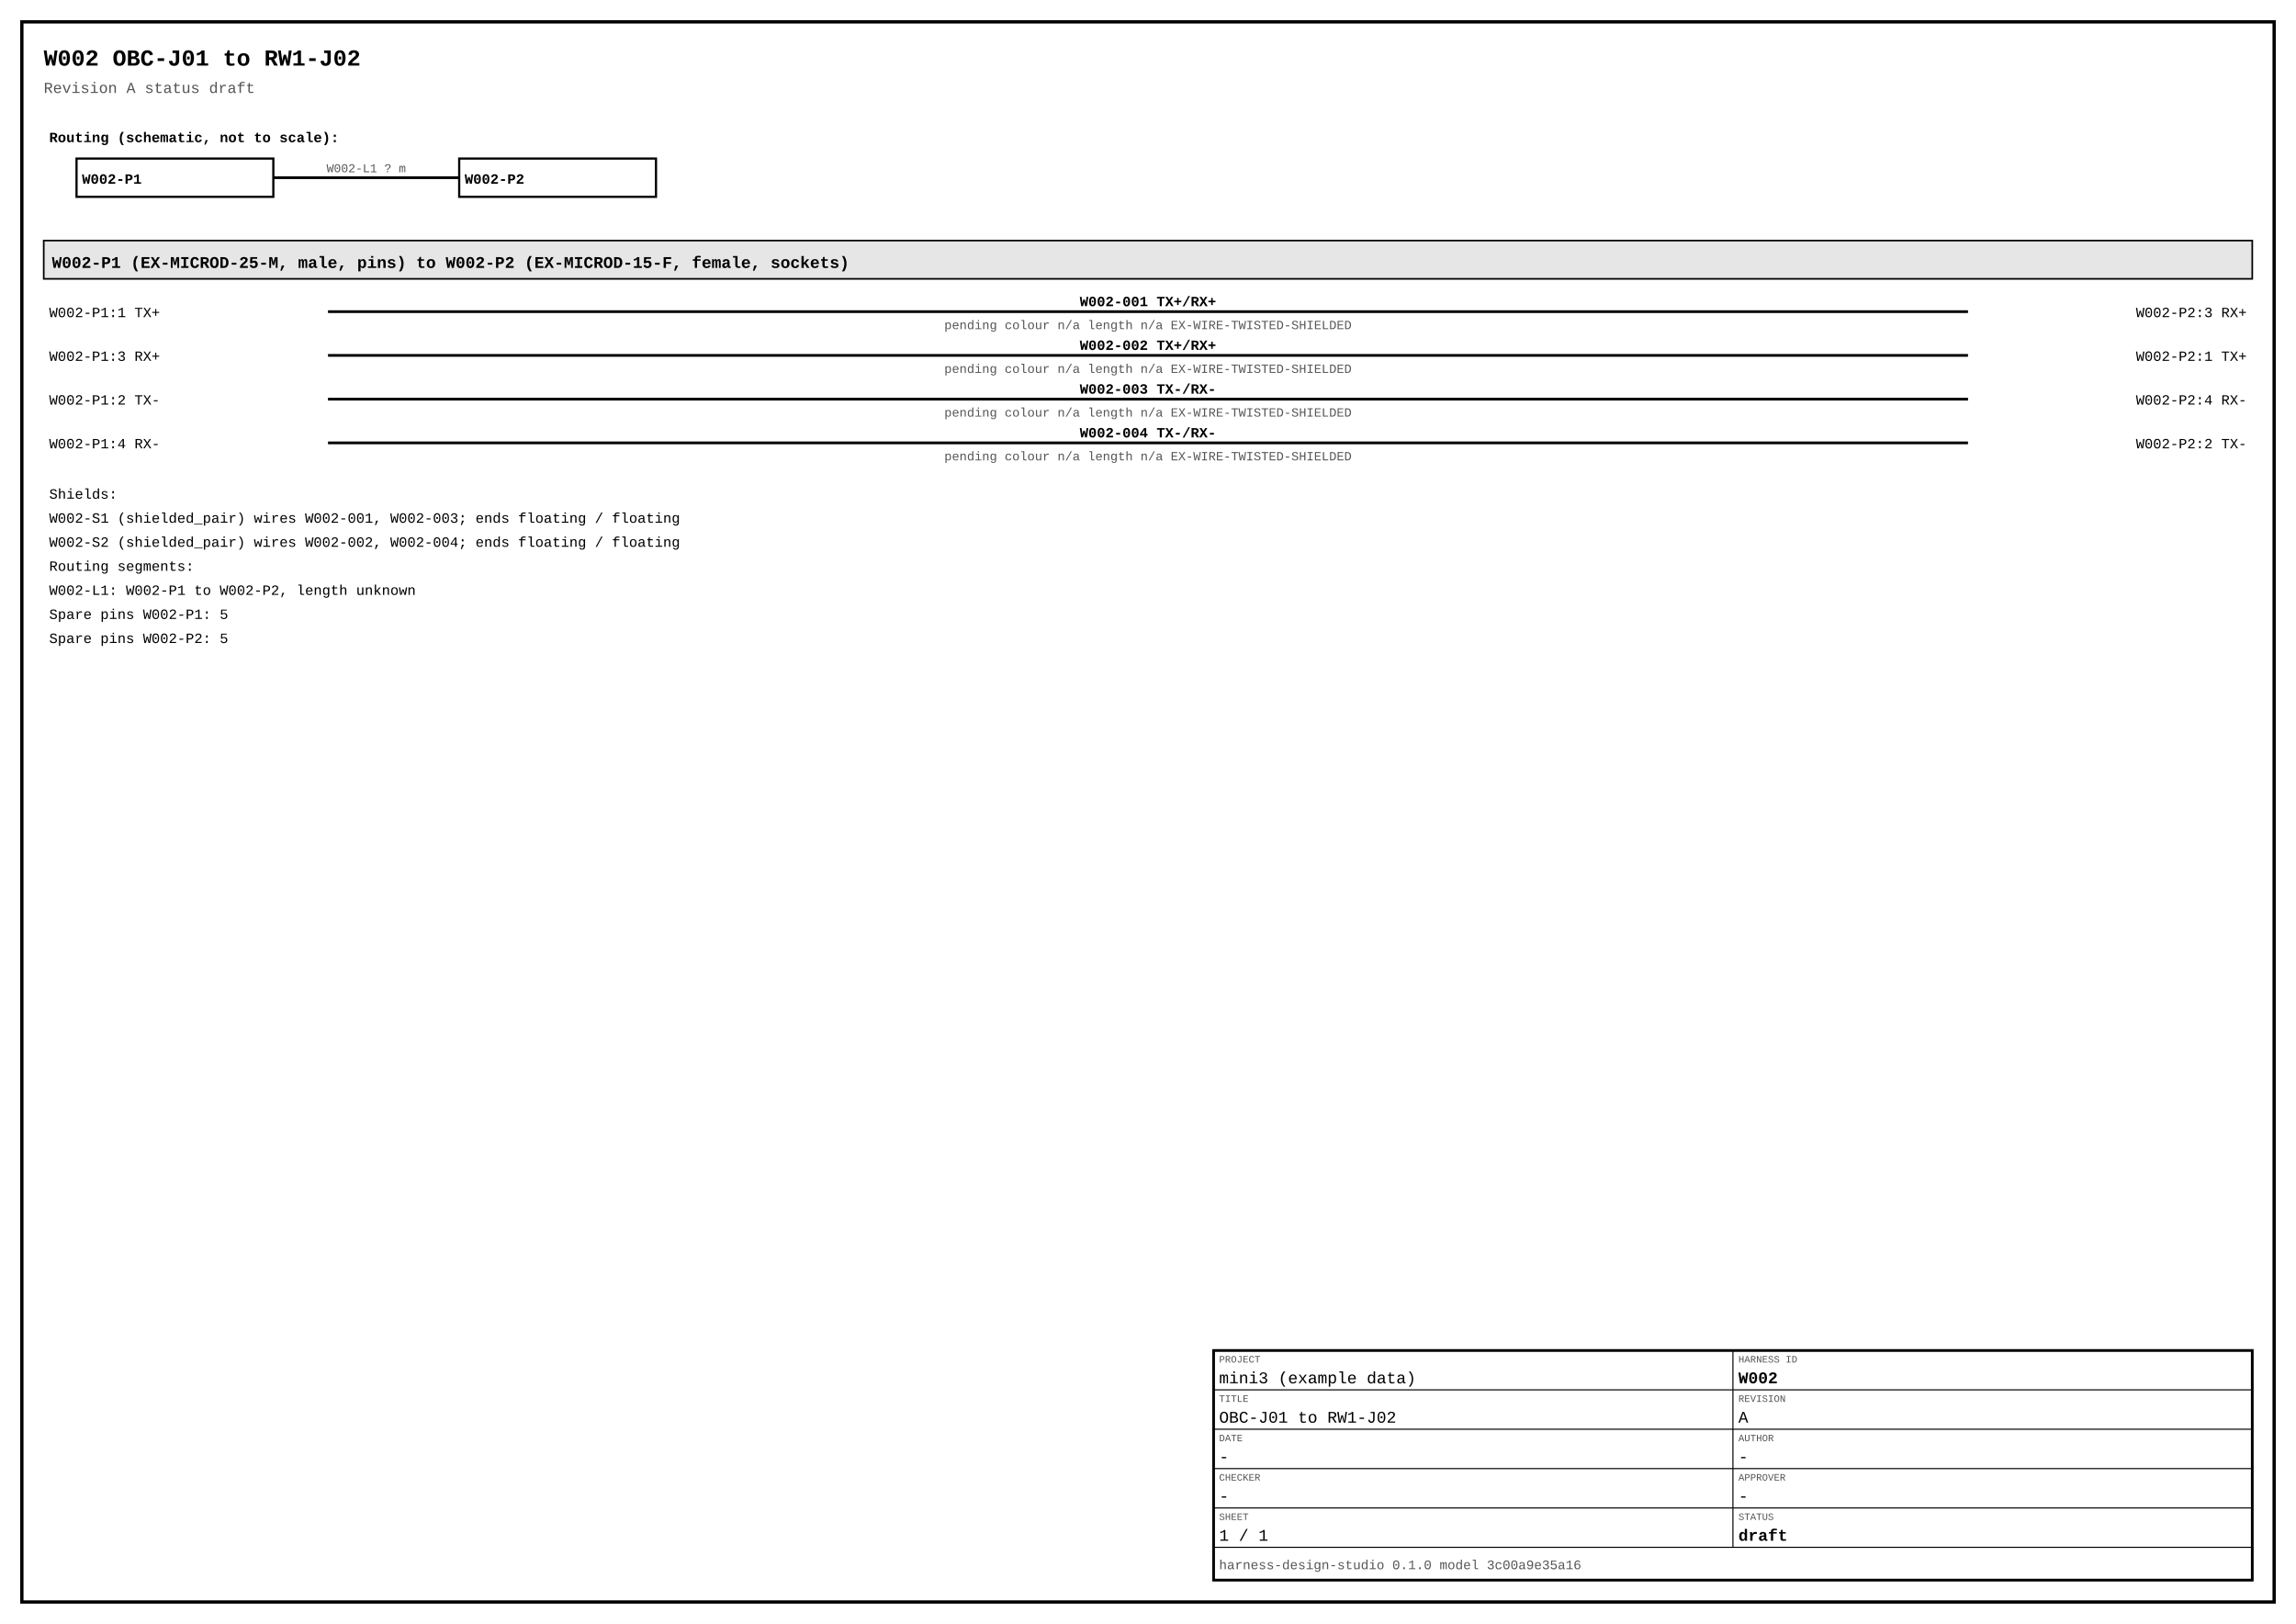
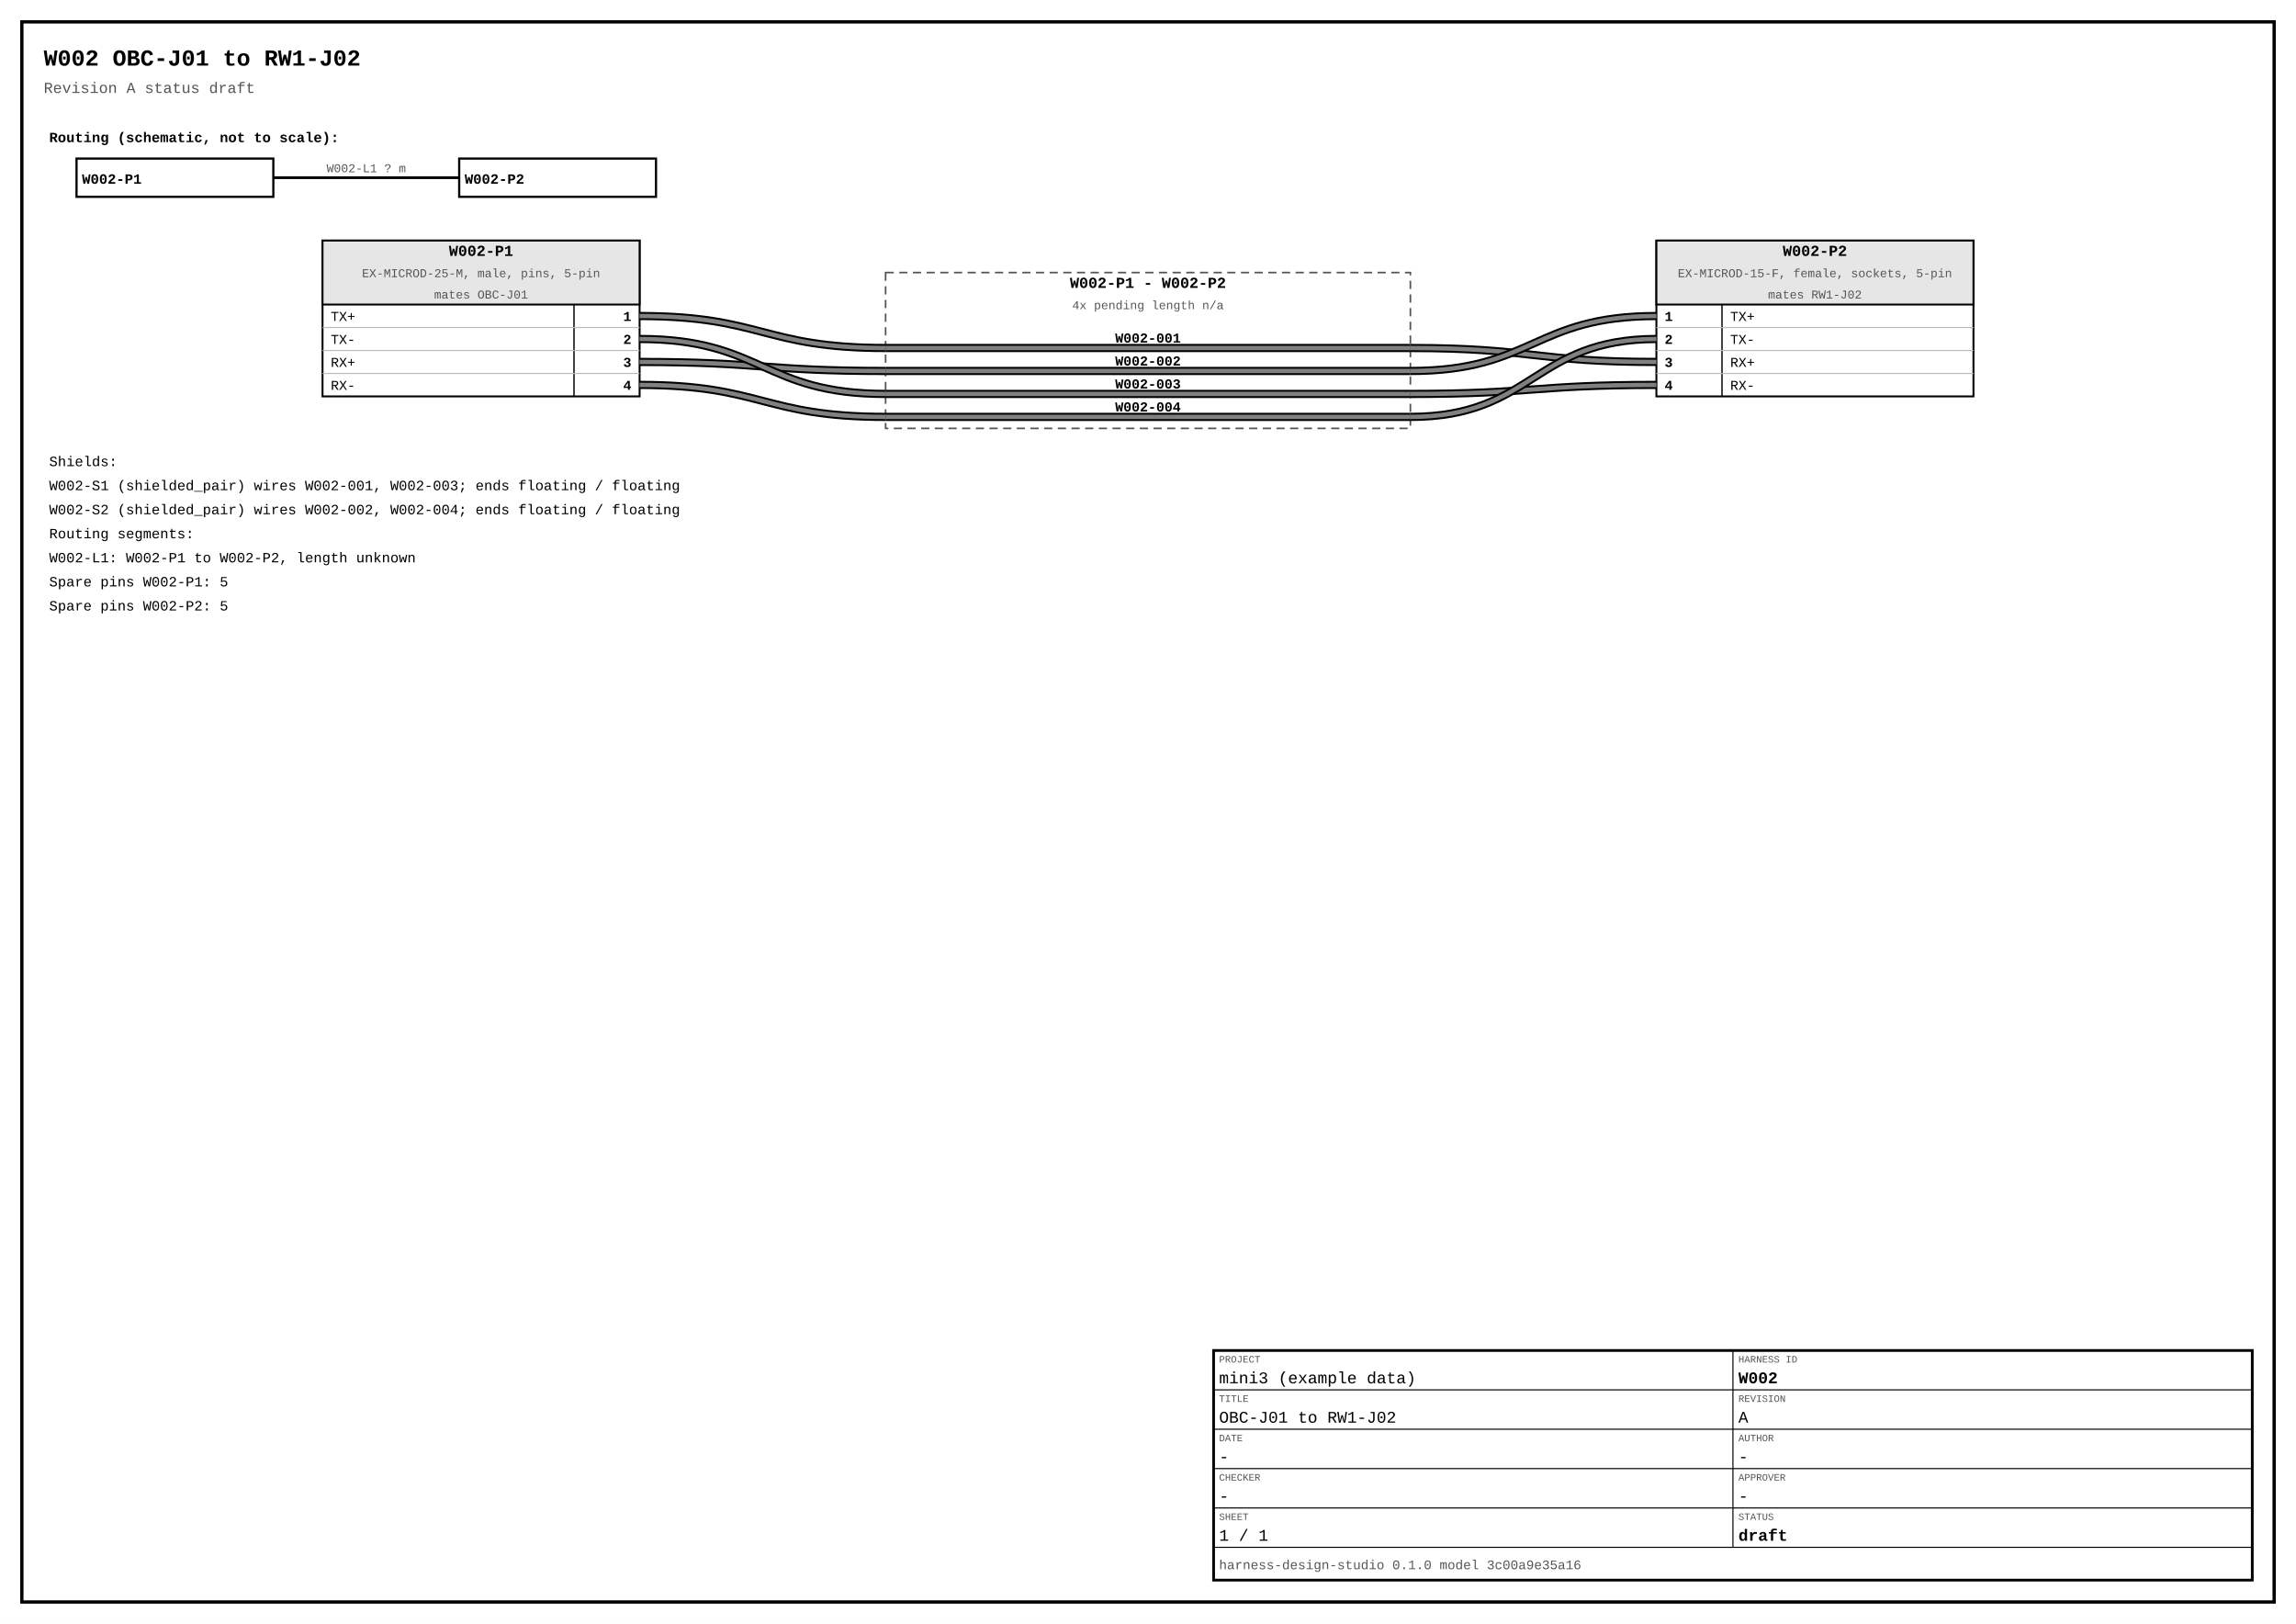
<svg xmlns="http://www.w3.org/2000/svg" width="420mm" height="297mm" viewBox="0 0 420 297" font-family="Courier New, Courier, monospace">
  <rect x="0" y="0" width="420" height="297" fill="#ffffff" />
  <rect x="4" y="4" width="412" height="289" fill="none" stroke="#000000" stroke-width="0.6" />
  <text x="8" y="12" font-size="4.2" font-weight="bold" text-anchor="start" fill="#000000">W002  OBC-J01 to RW1-J02</text>
  <text x="8" y="17" font-size="2.8" text-anchor="start" fill="#555555">Revision A  status draft</text>
  <text x="9" y="26" font-size="2.6" font-weight="bold" text-anchor="start" fill="#000000">Routing (schematic, not to scale):</text>
  <line x1="50" y1="32.5" x2="84" y2="32.5" stroke="#000000" stroke-width="0.5" />
  <text x="67" y="31.5" font-size="2.2" text-anchor="middle" fill="#555555">W002-L1 ? m</text>
  <rect x="14" y="29" width="36" height="7" fill="#ffffff" stroke="#000000" stroke-width="0.4" />
  <text x="15" y="33.6" font-size="2.6" font-weight="bold" text-anchor="start" fill="#000000">W002-P1</text>
  <rect x="84" y="29" width="36" height="7" fill="#ffffff" stroke="#000000" stroke-width="0.4" />
  <text x="85" y="33.6" font-size="2.6" font-weight="bold" text-anchor="start" fill="#000000">W002-P2</text>
-   <rect x="8" y="44" width="404" height="7" fill="#e6e6e6" stroke="#000000" stroke-width="0.3" />
-   <text x="9.5" y="49" font-size="3" font-weight="bold" text-anchor="start" fill="#000000">W002-P1 (EX-MICROD-25-M, male, pins)  to  W002-P2 (EX-MICROD-15-F, female, sockets)</text>
-   <text x="9" y="58" font-size="2.6" text-anchor="start" fill="#000000">W002-P1:1 TX+</text>
-   <text x="411" y="58" font-size="2.6" text-anchor="end" fill="#000000">W002-P2:3 RX+</text>
-   <line x1="60" y1="57" x2="360" y2="57" stroke="#000000" stroke-width="0.5" />
-   <text x="210" y="56" font-size="2.6" font-weight="bold" text-anchor="middle" fill="#000000">W002-001  TX+/RX+</text>
-   <text x="210" y="60.2" font-size="2.3" text-anchor="middle" fill="#555555">pending  colour n/a  length n/a  EX-WIRE-TWISTED-SHIELDED</text>
-   <text x="9" y="66" font-size="2.6" text-anchor="start" fill="#000000">W002-P1:3 RX+</text>
-   <text x="411" y="66" font-size="2.6" text-anchor="end" fill="#000000">W002-P2:1 TX+</text>
-   <line x1="60" y1="65" x2="360" y2="65" stroke="#000000" stroke-width="0.5" />
-   <text x="210" y="64" font-size="2.6" font-weight="bold" text-anchor="middle" fill="#000000">W002-002  TX+/RX+</text>
-   <text x="210" y="68.2" font-size="2.3" text-anchor="middle" fill="#555555">pending  colour n/a  length n/a  EX-WIRE-TWISTED-SHIELDED</text>
-   <text x="9" y="74" font-size="2.6" text-anchor="start" fill="#000000">W002-P1:2 TX-</text>
-   <text x="411" y="74" font-size="2.6" text-anchor="end" fill="#000000">W002-P2:4 RX-</text>
-   <line x1="60" y1="73" x2="360" y2="73" stroke="#000000" stroke-width="0.5" />
-   <text x="210" y="72" font-size="2.6" font-weight="bold" text-anchor="middle" fill="#000000">W002-003  TX-/RX-</text>
-   <text x="210" y="76.2" font-size="2.3" text-anchor="middle" fill="#555555">pending  colour n/a  length n/a  EX-WIRE-TWISTED-SHIELDED</text>
-   <text x="9" y="82" font-size="2.6" text-anchor="start" fill="#000000">W002-P1:4 RX-</text>
-   <text x="411" y="82" font-size="2.6" text-anchor="end" fill="#000000">W002-P2:2 TX-</text>
-   <line x1="60" y1="81" x2="360" y2="81" stroke="#000000" stroke-width="0.5" />
-   <text x="210" y="80" font-size="2.6" font-weight="bold" text-anchor="middle" fill="#000000">W002-004  TX-/RX-</text>
-   <text x="210" y="84.2" font-size="2.3" text-anchor="middle" fill="#555555">pending  colour n/a  length n/a  EX-WIRE-TWISTED-SHIELDED</text>
-   <text x="9" y="91.2" font-size="2.6" text-anchor="start" fill="#000000">Shields:</text>
-   <text x="9" y="95.6" font-size="2.6" text-anchor="start" fill="#000000">  W002-S1 (shielded_pair) wires W002-001, W002-003; ends floating / floating</text>
-   <text x="9" y="100" font-size="2.6" text-anchor="start" fill="#000000">  W002-S2 (shielded_pair) wires W002-002, W002-004; ends floating / floating</text>
-   <text x="9" y="104.4" font-size="2.6" text-anchor="start" fill="#000000">Routing segments:</text>
-   <text x="9" y="108.8" font-size="2.6" text-anchor="start" fill="#000000">  W002-L1: W002-P1 to W002-P2, length unknown</text>
-   <text x="9" y="113.2" font-size="2.6" text-anchor="start" fill="#000000">Spare pins W002-P1: 5</text>
-   <text x="9" y="117.6" font-size="2.6" text-anchor="start" fill="#000000">Spare pins W002-P2: 5</text>
+   <rect x="59" y="44" width="58" height="28.5" fill="#ffffff" stroke="#000000" stroke-width="0.35" />
+   <rect x="59" y="44" width="58" height="11.7" fill="#e6e6e6" stroke="#000000" stroke-width="0.35" />
+   <text x="88" y="46.8" font-size="2.8" font-weight="bold" text-anchor="middle" fill="#000000">W002-P1</text>
+   <text x="88" y="50.7" font-size="2.2" text-anchor="middle" fill="#555555">EX-MICROD-25-M, male, pins, 5-pin</text>
+   <text x="88" y="54.6" font-size="2.2" text-anchor="middle" fill="#555555">mates OBC-J01</text>
+   <line x1="105" y1="55.7" x2="105" y2="72.5" stroke="#000000" stroke-width="0.25" />
+   <line x1="59" y1="59.9" x2="117" y2="59.9" stroke="#bbbbbb" stroke-width="0.2" />
+   <text x="60.5" y="58.7" font-size="2.5" text-anchor="start" fill="#000000">TX+</text>
+   <text x="115.5" y="58.7" font-size="2.5" font-weight="bold" text-anchor="end" fill="#000000">1</text>
+   <line x1="59" y1="64.1" x2="117" y2="64.1" stroke="#bbbbbb" stroke-width="0.2" />
+   <text x="60.5" y="62.9" font-size="2.5" text-anchor="start" fill="#000000">TX-</text>
+   <text x="115.5" y="62.9" font-size="2.5" font-weight="bold" text-anchor="end" fill="#000000">2</text>
+   <line x1="59" y1="68.3" x2="117" y2="68.3" stroke="#bbbbbb" stroke-width="0.2" />
+   <text x="60.5" y="67.1" font-size="2.5" text-anchor="start" fill="#000000">RX+</text>
+   <text x="115.5" y="67.1" font-size="2.5" font-weight="bold" text-anchor="end" fill="#000000">3</text>
+   <text x="60.5" y="71.3" font-size="2.5" text-anchor="start" fill="#000000">RX-</text>
+   <text x="115.5" y="71.3" font-size="2.5" font-weight="bold" text-anchor="end" fill="#000000">4</text>
+   <rect x="303" y="44" width="58" height="28.5" fill="#ffffff" stroke="#000000" stroke-width="0.35" />
+   <rect x="303" y="44" width="58" height="11.7" fill="#e6e6e6" stroke="#000000" stroke-width="0.35" />
+   <text x="332" y="46.8" font-size="2.8" font-weight="bold" text-anchor="middle" fill="#000000">W002-P2</text>
+   <text x="332" y="50.7" font-size="2.2" text-anchor="middle" fill="#555555">EX-MICROD-15-F, female, sockets, 5-pin</text>
+   <text x="332" y="54.6" font-size="2.2" text-anchor="middle" fill="#555555">mates RW1-J02</text>
+   <line x1="315" y1="55.7" x2="315" y2="72.5" stroke="#000000" stroke-width="0.25" />
+   <line x1="303" y1="59.9" x2="361" y2="59.9" stroke="#bbbbbb" stroke-width="0.2" />
+   <text x="304.5" y="58.7" font-size="2.5" font-weight="bold" text-anchor="start" fill="#000000">1</text>
+   <text x="316.5" y="58.7" font-size="2.5" text-anchor="start" fill="#000000">TX+</text>
+   <line x1="303" y1="64.1" x2="361" y2="64.1" stroke="#bbbbbb" stroke-width="0.2" />
+   <text x="304.5" y="62.9" font-size="2.5" font-weight="bold" text-anchor="start" fill="#000000">2</text>
+   <text x="316.5" y="62.9" font-size="2.5" text-anchor="start" fill="#000000">TX-</text>
+   <line x1="303" y1="68.3" x2="361" y2="68.3" stroke="#bbbbbb" stroke-width="0.2" />
+   <text x="304.5" y="67.1" font-size="2.5" font-weight="bold" text-anchor="start" fill="#000000">3</text>
+   <text x="316.5" y="67.1" font-size="2.5" text-anchor="start" fill="#000000">RX+</text>
+   <text x="304.5" y="71.3" font-size="2.5" font-weight="bold" text-anchor="start" fill="#000000">4</text>
+   <text x="316.5" y="71.3" font-size="2.5" text-anchor="start" fill="#000000">RX-</text>
+   <rect x="162" y="49.85" width="96" height="28.5" fill="none" stroke="#555555" stroke-width="0.3" stroke-dasharray="1.5 1" />
+   <text x="210" y="52.65" font-size="2.8" font-weight="bold" text-anchor="middle" fill="#000000">W002-P1 - W002-P2</text>
+   <text x="210" y="56.55" font-size="2.2" text-anchor="middle" fill="#555555">4x  pending  length n/a</text>
+   <path d="M 117 57.8 C 139.5 57.8 139.5 63.65 162 63.65" fill="none" stroke="#000000" stroke-width="1.5" />
+   <line x1="162" y1="63.65" x2="258" y2="63.65" stroke="#000000" stroke-width="1.5" />
+   <path d="M 258 63.65 C 280.5 63.65 280.5 66.2 303 66.2" fill="none" stroke="#000000" stroke-width="1.5" />
+   <path d="M 117 57.8 C 139.5 57.8 139.5 63.65 162 63.65" fill="none" stroke="#808080" stroke-width="0.8" />
+   <line x1="162" y1="63.65" x2="258" y2="63.65" stroke="#808080" stroke-width="0.8" />
+   <path d="M 258 63.65 C 280.5 63.65 280.5 66.2 303 66.2" fill="none" stroke="#808080" stroke-width="0.8" />
+   <text x="210" y="62.65" font-size="2.5" font-weight="bold" text-anchor="middle" fill="#000000">W002-001</text>
+   <path d="M 117 66.2 C 139.5 66.2 139.5 67.85 162 67.85" fill="none" stroke="#000000" stroke-width="1.5" />
+   <line x1="162" y1="67.85" x2="258" y2="67.85" stroke="#000000" stroke-width="1.5" />
+   <path d="M 258 67.85 C 280.5 67.85 280.5 57.8 303 57.8" fill="none" stroke="#000000" stroke-width="1.5" />
+   <path d="M 117 66.2 C 139.5 66.2 139.5 67.85 162 67.85" fill="none" stroke="#808080" stroke-width="0.8" />
+   <line x1="162" y1="67.85" x2="258" y2="67.85" stroke="#808080" stroke-width="0.8" />
+   <path d="M 258 67.85 C 280.5 67.85 280.5 57.8 303 57.8" fill="none" stroke="#808080" stroke-width="0.8" />
+   <text x="210" y="66.85" font-size="2.5" font-weight="bold" text-anchor="middle" fill="#000000">W002-002</text>
+   <path d="M 117 62 C 139.5 62 139.5 72.05 162 72.05" fill="none" stroke="#000000" stroke-width="1.5" />
+   <line x1="162" y1="72.05" x2="258" y2="72.05" stroke="#000000" stroke-width="1.5" />
+   <path d="M 258 72.05 C 280.5 72.05 280.5 70.4 303 70.4" fill="none" stroke="#000000" stroke-width="1.5" />
+   <path d="M 117 62 C 139.5 62 139.5 72.05 162 72.05" fill="none" stroke="#808080" stroke-width="0.8" />
+   <line x1="162" y1="72.05" x2="258" y2="72.05" stroke="#808080" stroke-width="0.8" />
+   <path d="M 258 72.05 C 280.5 72.05 280.5 70.4 303 70.4" fill="none" stroke="#808080" stroke-width="0.8" />
+   <text x="210" y="71.05" font-size="2.5" font-weight="bold" text-anchor="middle" fill="#000000">W002-003</text>
+   <path d="M 117 70.4 C 139.5 70.4 139.5 76.25 162 76.25" fill="none" stroke="#000000" stroke-width="1.5" />
+   <line x1="162" y1="76.25" x2="258" y2="76.25" stroke="#000000" stroke-width="1.5" />
+   <path d="M 258 76.25 C 280.5 76.25 280.5 62 303 62" fill="none" stroke="#000000" stroke-width="1.5" />
+   <path d="M 117 70.4 C 139.5 70.4 139.5 76.25 162 76.25" fill="none" stroke="#808080" stroke-width="0.8" />
+   <line x1="162" y1="76.25" x2="258" y2="76.25" stroke="#808080" stroke-width="0.8" />
+   <path d="M 258 76.25 C 280.5 76.25 280.5 62 303 62" fill="none" stroke="#808080" stroke-width="0.8" />
+   <text x="210" y="75.25" font-size="2.5" font-weight="bold" text-anchor="middle" fill="#000000">W002-004</text>
+   <text x="9" y="85.25" font-size="2.6" text-anchor="start" fill="#000000">Shields:</text>
+   <text x="9" y="89.65" font-size="2.6" text-anchor="start" fill="#000000">  W002-S1 (shielded_pair) wires W002-001, W002-003; ends floating / floating</text>
+   <text x="9" y="94.05" font-size="2.6" text-anchor="start" fill="#000000">  W002-S2 (shielded_pair) wires W002-002, W002-004; ends floating / floating</text>
+   <text x="9" y="98.45" font-size="2.6" text-anchor="start" fill="#000000">Routing segments:</text>
+   <text x="9" y="102.85" font-size="2.6" text-anchor="start" fill="#000000">  W002-L1: W002-P1 to W002-P2, length unknown</text>
+   <text x="9" y="107.25" font-size="2.6" text-anchor="start" fill="#000000">Spare pins W002-P1: 5</text>
+   <text x="9" y="111.65" font-size="2.6" text-anchor="start" fill="#000000">Spare pins W002-P2: 5</text>
  <rect x="222" y="247" width="190" height="42" fill="none" stroke="#000000" stroke-width="0.5" />
  <line x1="222" y1="247" x2="317" y2="247" stroke="#000000" stroke-width="0.2" />
  <text x="223" y="249.2" font-size="1.8" text-anchor="start" fill="#555555">PROJECT</text>
  <text x="223" y="253" font-size="3" text-anchor="start" fill="#000000">mini3 (example data)</text>
  <line x1="317" y1="247" x2="412" y2="247" stroke="#000000" stroke-width="0.2" />
  <text x="318" y="249.2" font-size="1.8" text-anchor="start" fill="#555555">HARNESS ID</text>
  <text x="318" y="253" font-size="3" font-weight="bold" text-anchor="start" fill="#000000">W002</text>
  <line x1="222" y1="254.2" x2="317" y2="254.2" stroke="#000000" stroke-width="0.2" />
  <text x="223" y="256.4" font-size="1.8" text-anchor="start" fill="#555555">TITLE</text>
  <text x="223" y="260.2" font-size="3" text-anchor="start" fill="#000000">OBC-J01 to RW1-J02</text>
  <line x1="317" y1="254.2" x2="412" y2="254.2" stroke="#000000" stroke-width="0.2" />
  <text x="318" y="256.4" font-size="1.8" text-anchor="start" fill="#555555">REVISION</text>
  <text x="318" y="260.2" font-size="3" text-anchor="start" fill="#000000">A</text>
  <line x1="222" y1="261.4" x2="317" y2="261.4" stroke="#000000" stroke-width="0.2" />
  <text x="223" y="263.6" font-size="1.8" text-anchor="start" fill="#555555">DATE</text>
  <text x="223" y="267.4" font-size="3" text-anchor="start" fill="#000000">-</text>
  <line x1="317" y1="261.4" x2="412" y2="261.4" stroke="#000000" stroke-width="0.2" />
  <text x="318" y="263.6" font-size="1.8" text-anchor="start" fill="#555555">AUTHOR</text>
  <text x="318" y="267.4" font-size="3" text-anchor="start" fill="#000000">-</text>
  <line x1="222" y1="268.6" x2="317" y2="268.6" stroke="#000000" stroke-width="0.2" />
  <text x="223" y="270.8" font-size="1.8" text-anchor="start" fill="#555555">CHECKER</text>
  <text x="223" y="274.6" font-size="3" text-anchor="start" fill="#000000">-</text>
  <line x1="317" y1="268.6" x2="412" y2="268.6" stroke="#000000" stroke-width="0.2" />
  <text x="318" y="270.8" font-size="1.8" text-anchor="start" fill="#555555">APPROVER</text>
  <text x="318" y="274.6" font-size="3" text-anchor="start" fill="#000000">-</text>
  <line x1="222" y1="275.8" x2="317" y2="275.8" stroke="#000000" stroke-width="0.2" />
  <text x="223" y="278" font-size="1.8" text-anchor="start" fill="#555555">SHEET</text>
  <text x="223" y="281.8" font-size="3" text-anchor="start" fill="#000000">1 / 1</text>
  <line x1="317" y1="275.8" x2="412" y2="275.8" stroke="#000000" stroke-width="0.2" />
  <text x="318" y="278" font-size="1.8" text-anchor="start" fill="#555555">STATUS</text>
  <text x="318" y="281.8" font-size="3" font-weight="bold" text-anchor="start" fill="#000000">draft</text>
  <line x1="317" y1="247" x2="317" y2="283" stroke="#000000" stroke-width="0.2" />
  <line x1="222" y1="283" x2="412" y2="283" stroke="#000000" stroke-width="0.2" />
  <text x="223" y="287" font-size="2.4" text-anchor="start" fill="#555555">harness-design-studio 0.1.0 model 3c00a9e35a16</text>
</svg>
